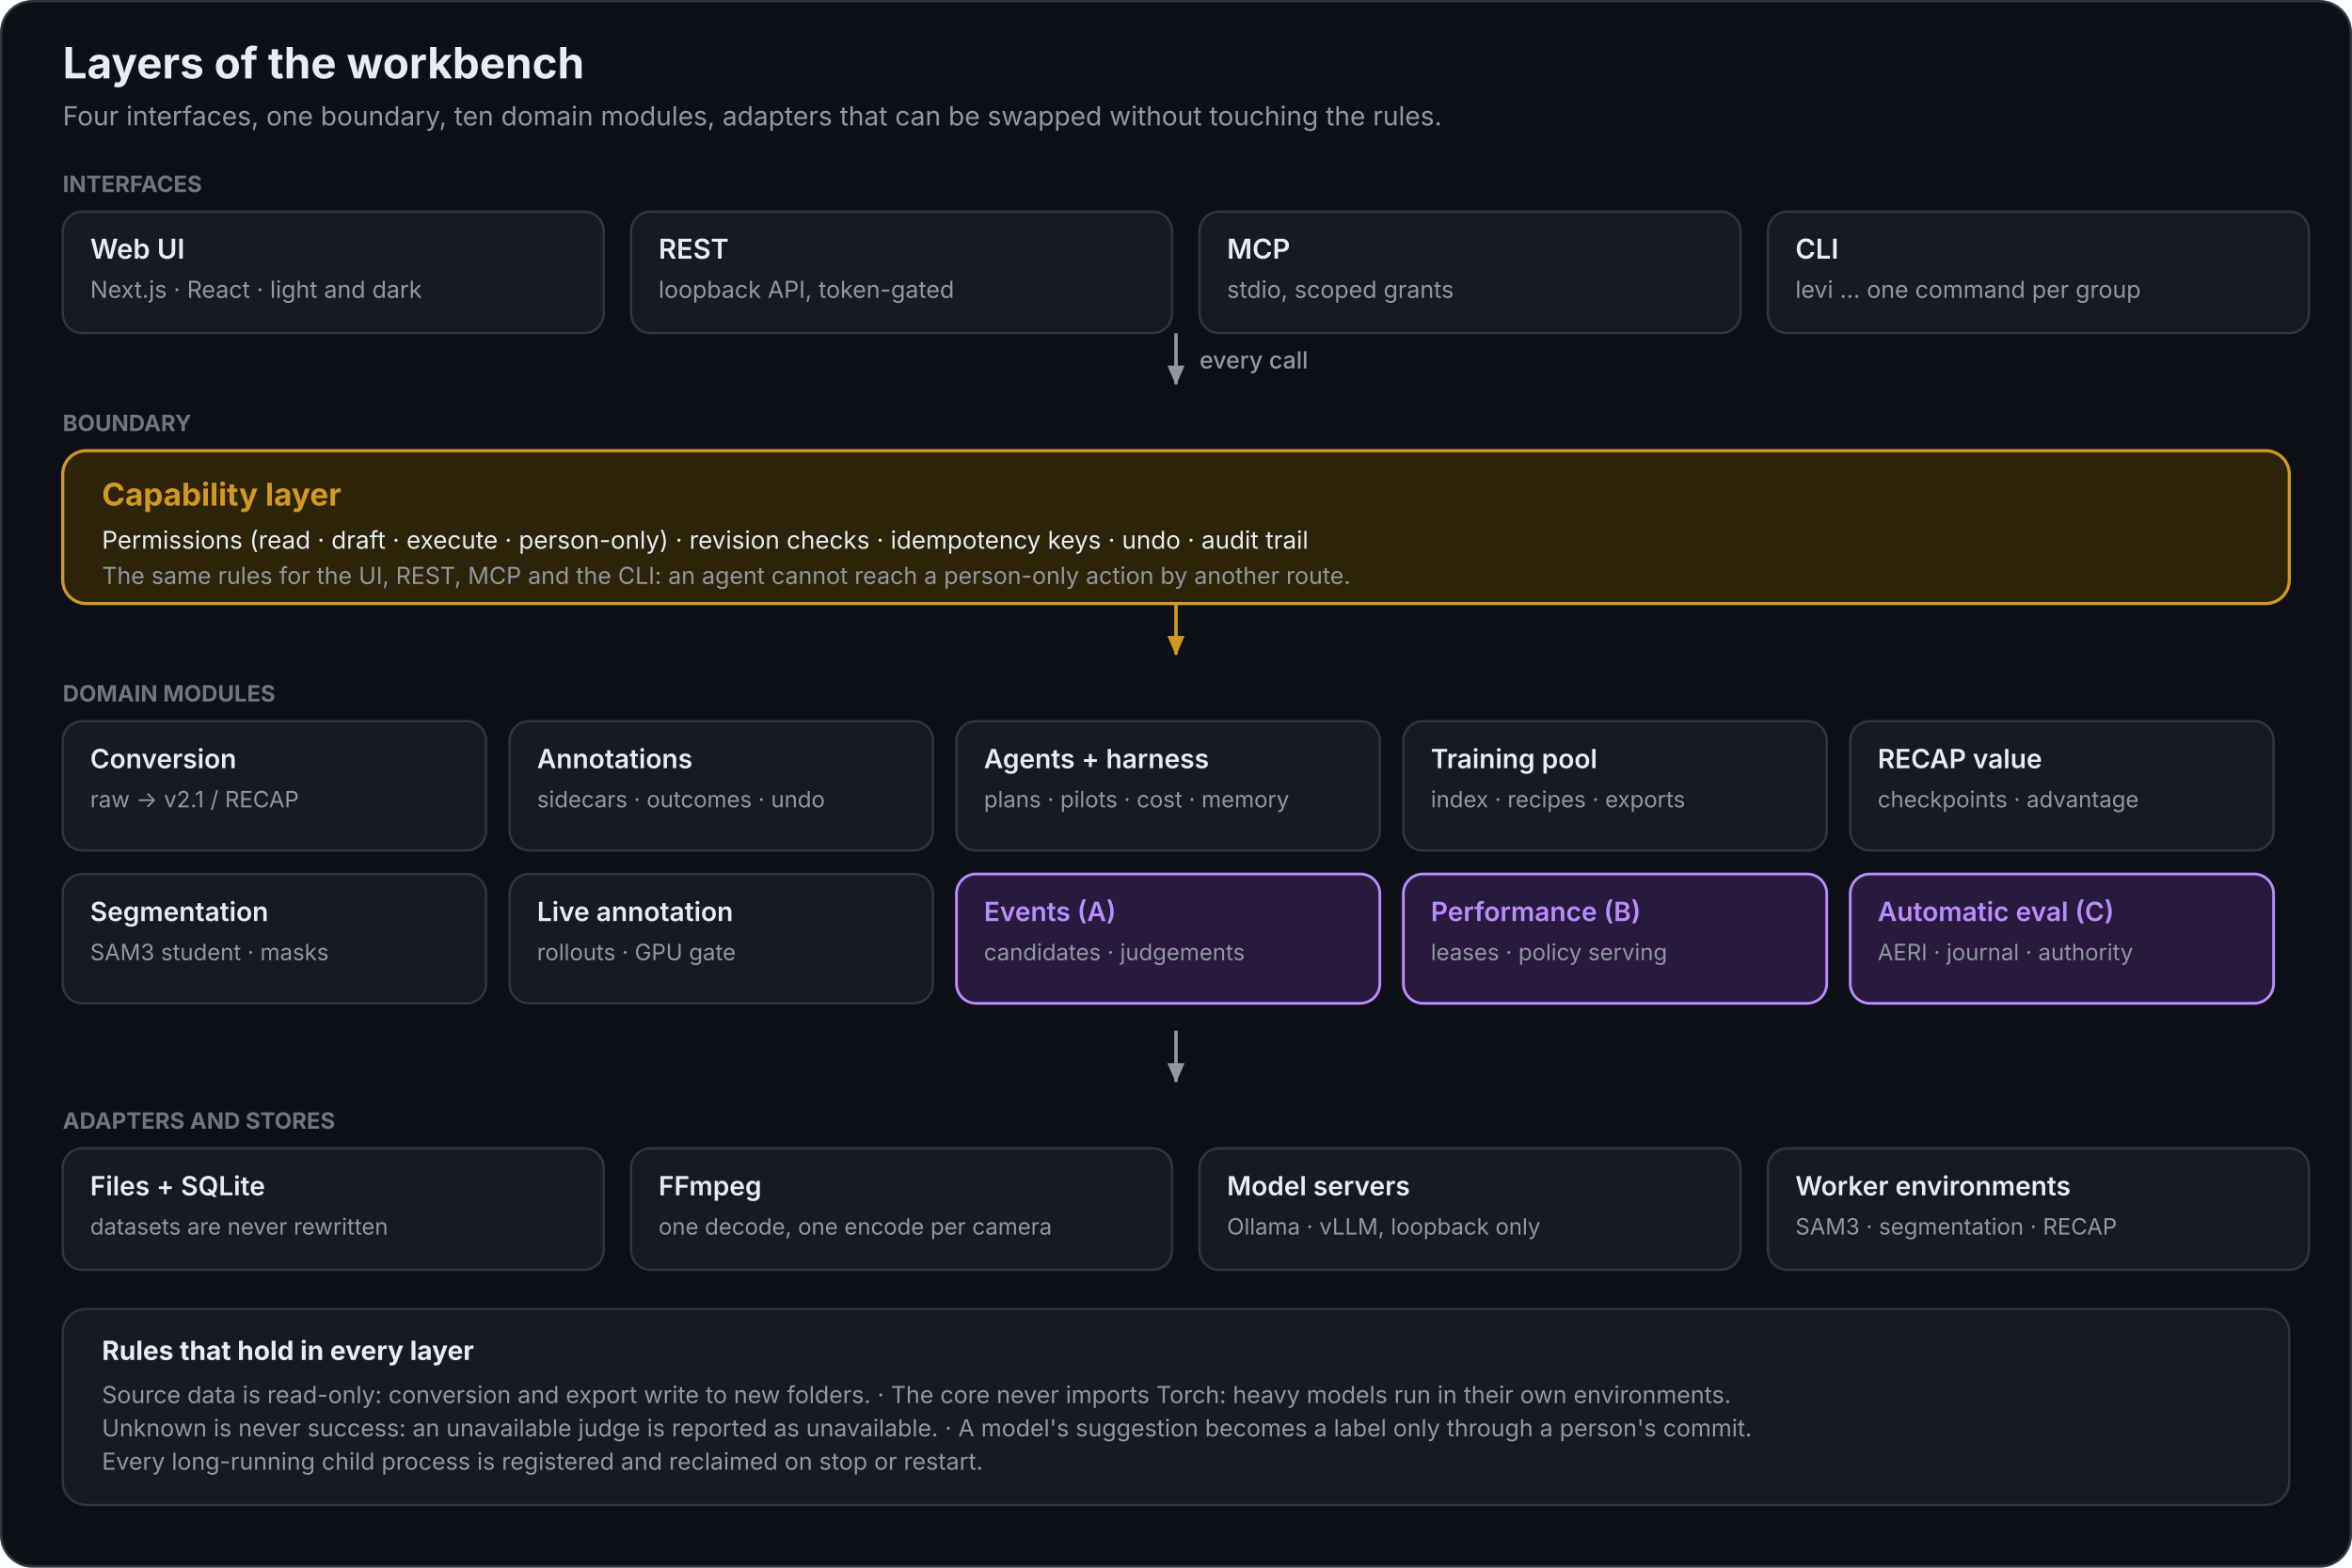
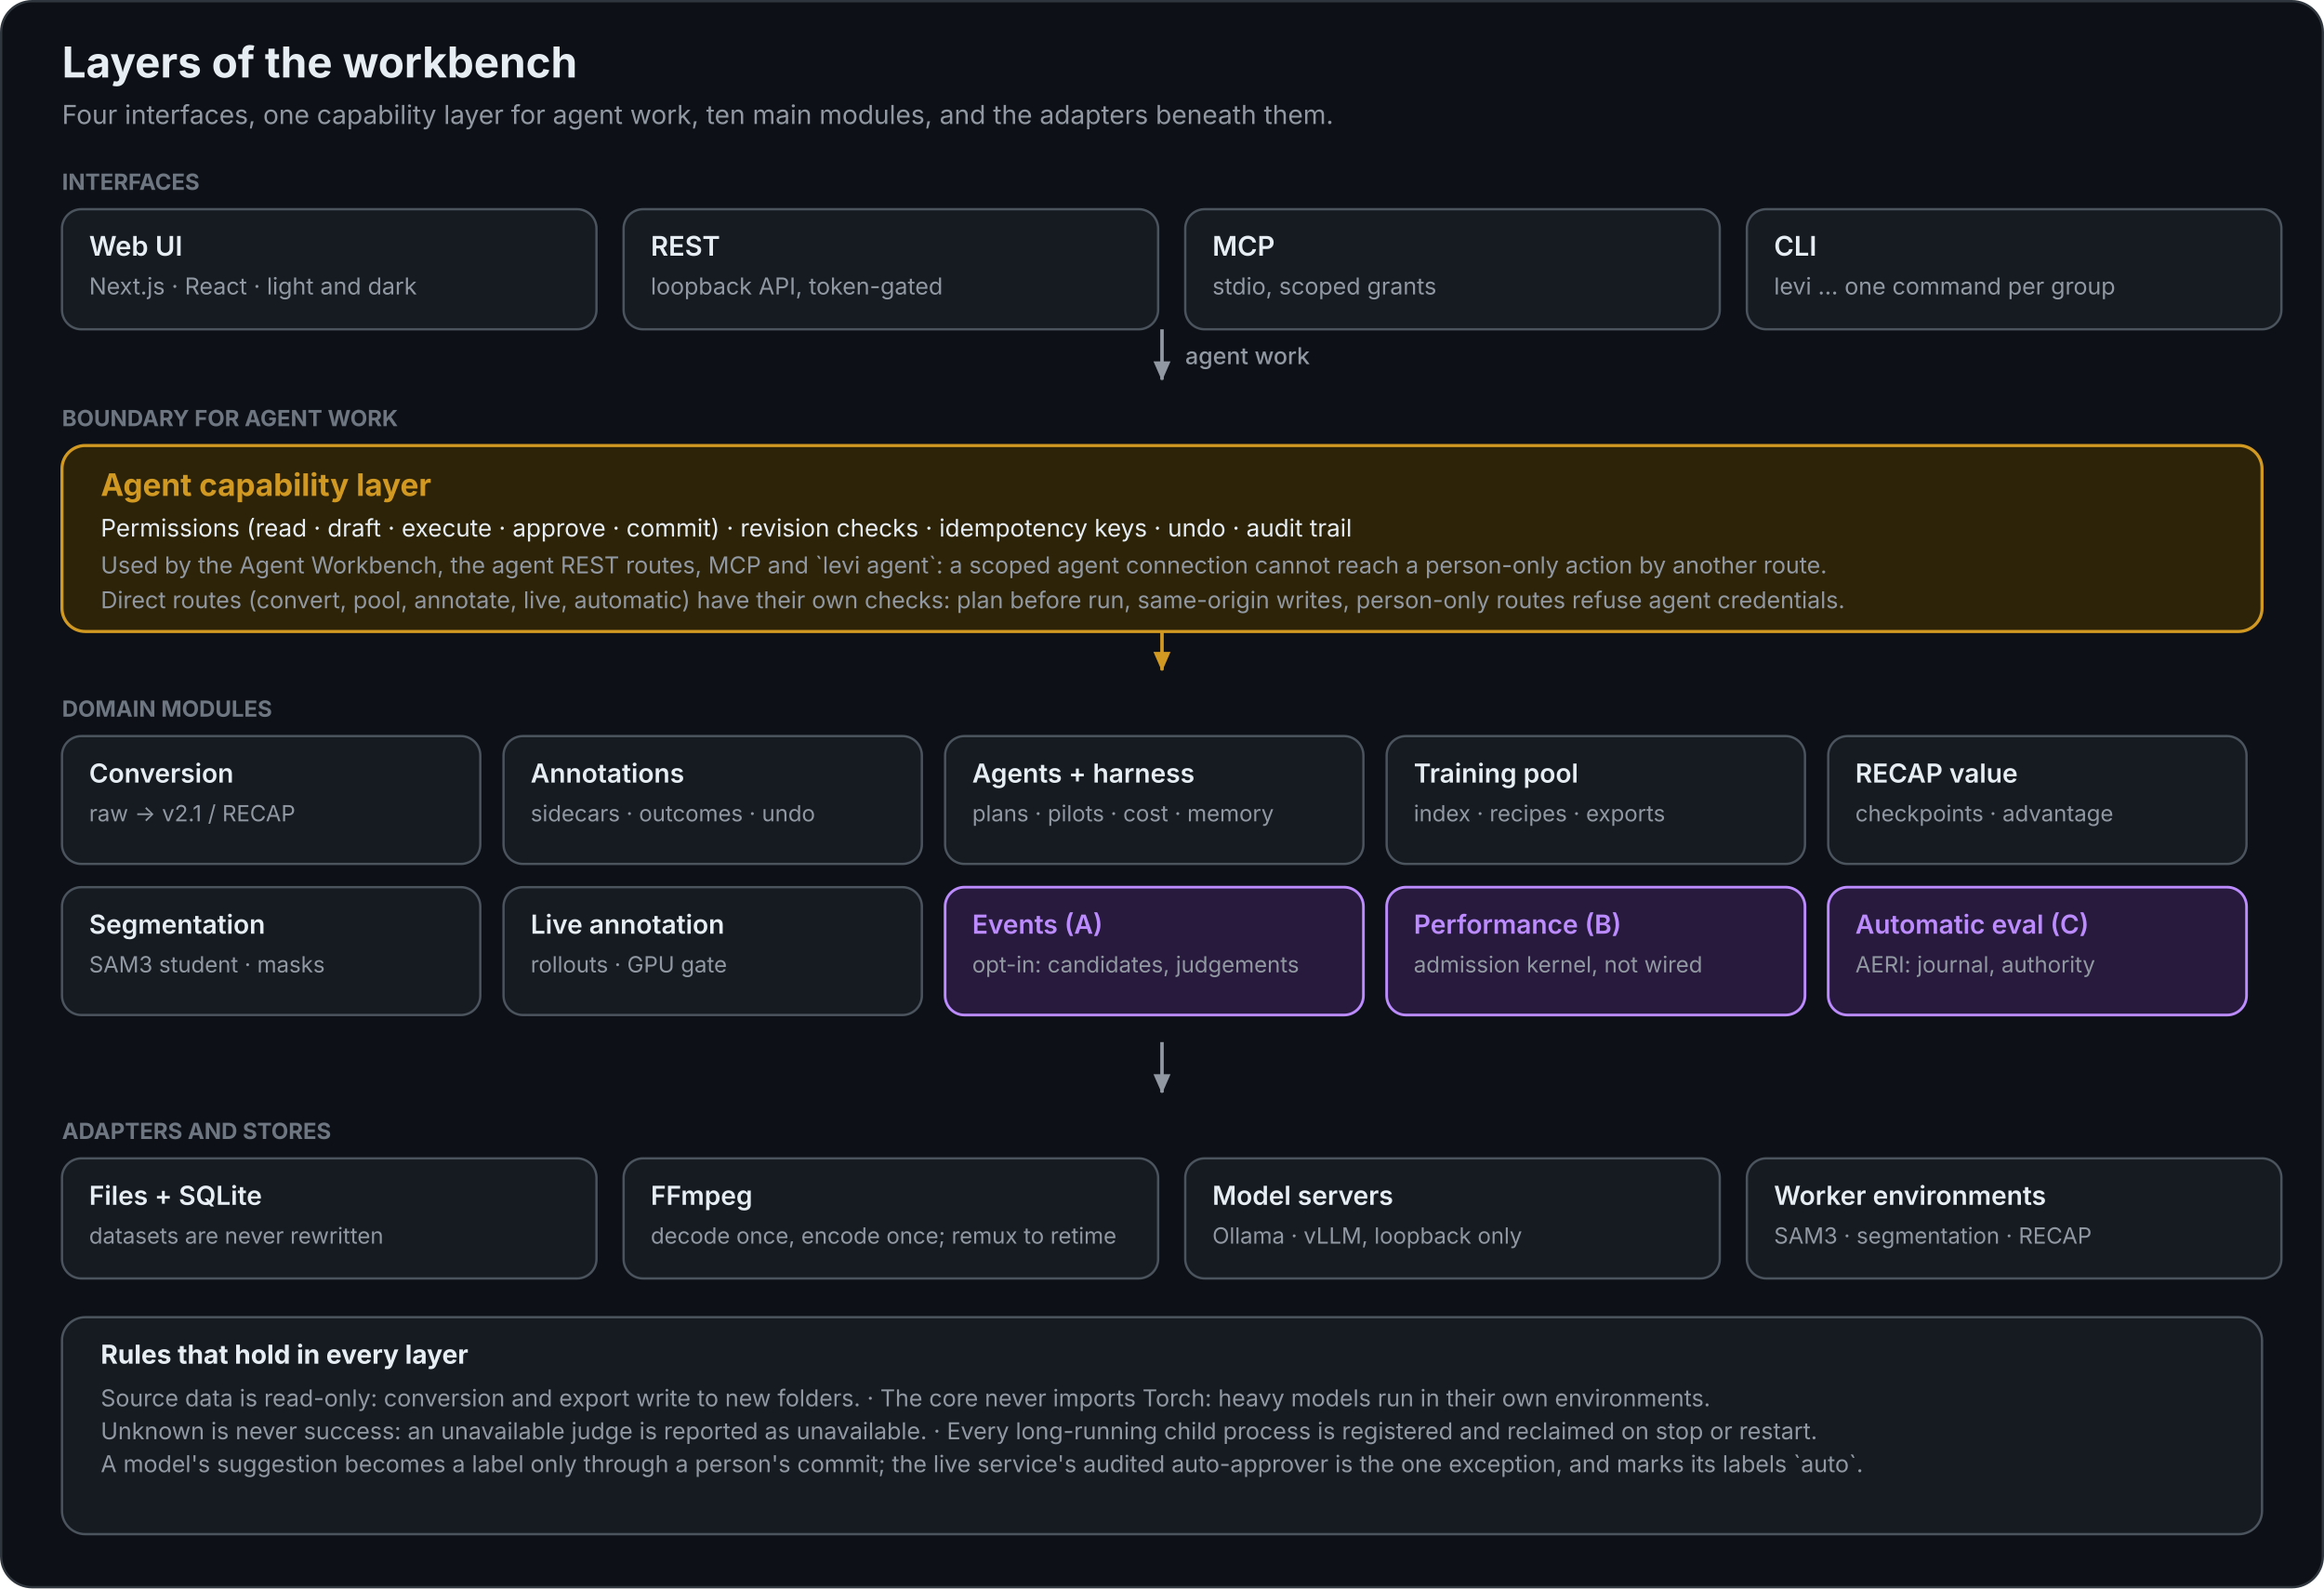
- <svg xmlns="http://www.w3.org/2000/svg" viewBox="0 0 1200 800" width="1200" height="800" role="img" aria-labelledby="t d">
+ <svg xmlns="http://www.w3.org/2000/svg" viewBox="0 0 1200 820" width="1200" height="820" role="img" aria-labelledby="t d">
  <defs>
    <marker id="a_gate" viewBox="0 0 10 10" refX="8.5" refY="5" markerWidth="7" markerHeight="7" orient="auto">
      <path d="M1 1.5 L9 5 L1 8.5 Z" fill="#d29922" />
    </marker>
    <marker id="a_soft" viewBox="0 0 10 10" refX="8.5" refY="5" markerWidth="7" markerHeight="7" orient="auto">
      <path d="M1 1.5 L9 5 L1 8.5 Z" fill="#9198a1" />
    </marker>
  </defs>
-   <rect x="0.6" y="0.6" width="1198.8" height="798.8" rx="16" fill="#0d1117" stroke="#30363d" stroke-width="1.2" />
+   <rect x="0.6" y="0.6" width="1198.8" height="818.8" rx="16" fill="#0d1117" stroke="#30363d" stroke-width="1.2" />
  <text x="32" y="40" font-family="Inter, -apple-system, 'Segoe UI', Roboto, 'Noto Sans', Helvetica, Arial, sans-serif" font-size="22" font-weight="700" text-anchor="start" fill="#e6edf3">Layers of the workbench</text>
-   <text x="32" y="64" font-family="Inter, -apple-system, 'Segoe UI', Roboto, 'Noto Sans', Helvetica, Arial, sans-serif" font-size="13.5" font-weight="400" text-anchor="start" fill="#9198a1">Four interfaces, one boundary, ten domain modules, adapters that can be swapped without touching the rules.</text>
+   <text x="32" y="64" font-family="Inter, -apple-system, 'Segoe UI', Roboto, 'Noto Sans', Helvetica, Arial, sans-serif" font-size="13.5" font-weight="400" text-anchor="start" fill="#9198a1">Four interfaces, one capability layer for agent work, ten main modules, and the adapters beneath them.</text>
  <text x="32" y="98" font-family="Inter, -apple-system, 'Segoe UI', Roboto, 'Noto Sans', Helvetica, Arial, sans-serif" font-size="11.5" font-weight="700" text-anchor="start" fill="#6e7681">INTERFACES</text>
-   <rect x="32" y="108" width="276" height="62" rx="10" fill="#161b22" stroke="#30363d" stroke-width="1.2" />
+   <rect x="32" y="108" width="276" height="62" rx="10" fill="#161b22" stroke="#4b535d" stroke-width="1.2" />
  <text x="46" y="132" font-family="Inter, -apple-system, 'Segoe UI', Roboto, 'Noto Sans', Helvetica, Arial, sans-serif" font-size="14" font-weight="600" text-anchor="start" fill="#e6edf3">Web UI</text>
  <text x="46" y="152" font-family="Inter, -apple-system, 'Segoe UI', Roboto, 'Noto Sans', Helvetica, Arial, sans-serif" font-size="12" font-weight="400" text-anchor="start" fill="#9198a1">Next.js · React · light and dark</text>
-   <rect x="322" y="108" width="276" height="62" rx="10" fill="#161b22" stroke="#30363d" stroke-width="1.2" />
+   <rect x="322" y="108" width="276" height="62" rx="10" fill="#161b22" stroke="#4b535d" stroke-width="1.2" />
  <text x="336" y="132" font-family="Inter, -apple-system, 'Segoe UI', Roboto, 'Noto Sans', Helvetica, Arial, sans-serif" font-size="14" font-weight="600" text-anchor="start" fill="#e6edf3">REST</text>
  <text x="336" y="152" font-family="Inter, -apple-system, 'Segoe UI', Roboto, 'Noto Sans', Helvetica, Arial, sans-serif" font-size="12" font-weight="400" text-anchor="start" fill="#9198a1">loopback API, token-gated</text>
-   <rect x="612" y="108" width="276" height="62" rx="10" fill="#161b22" stroke="#30363d" stroke-width="1.2" />
+   <rect x="612" y="108" width="276" height="62" rx="10" fill="#161b22" stroke="#4b535d" stroke-width="1.2" />
  <text x="626" y="132" font-family="Inter, -apple-system, 'Segoe UI', Roboto, 'Noto Sans', Helvetica, Arial, sans-serif" font-size="14" font-weight="600" text-anchor="start" fill="#e6edf3">MCP</text>
  <text x="626" y="152" font-family="Inter, -apple-system, 'Segoe UI', Roboto, 'Noto Sans', Helvetica, Arial, sans-serif" font-size="12" font-weight="400" text-anchor="start" fill="#9198a1">stdio, scoped grants</text>
-   <rect x="902" y="108" width="276" height="62" rx="10" fill="#161b22" stroke="#30363d" stroke-width="1.2" />
+   <rect x="902" y="108" width="276" height="62" rx="10" fill="#161b22" stroke="#4b535d" stroke-width="1.2" />
  <text x="916" y="132" font-family="Inter, -apple-system, 'Segoe UI', Roboto, 'Noto Sans', Helvetica, Arial, sans-serif" font-size="14" font-weight="600" text-anchor="start" fill="#e6edf3">CLI</text>
  <text x="916" y="152" font-family="Inter, -apple-system, 'Segoe UI', Roboto, 'Noto Sans', Helvetica, Arial, sans-serif" font-size="12" font-weight="400" text-anchor="start" fill="#9198a1">levi …  one command per group</text>
  <path d="M600 170 L600 196" fill="none" stroke="#9198a1" stroke-width="1.8" stroke-linejoin="round" marker-end="url(#a_soft)" />
-   <text x="612" y="188" font-family="Inter, -apple-system, 'Segoe UI', Roboto, 'Noto Sans', Helvetica, Arial, sans-serif" font-size="12" font-weight="500" text-anchor="start" fill="#9198a1">every call</text>
-   <text x="32" y="220" font-family="Inter, -apple-system, 'Segoe UI', Roboto, 'Noto Sans', Helvetica, Arial, sans-serif" font-size="11.5" font-weight="700" text-anchor="start" fill="#6e7681">BOUNDARY</text>
-   <rect x="32" y="230" width="1136" height="78" rx="12" fill="#2d2308" stroke="#d29922" stroke-width="1.6" />
-   <text x="52" y="258" font-family="Inter, -apple-system, 'Segoe UI', Roboto, 'Noto Sans', Helvetica, Arial, sans-serif" font-size="16" font-weight="700" text-anchor="start" fill="#d29922">Capability layer</text>
-   <text x="52" y="280" font-family="Inter, -apple-system, 'Segoe UI', Roboto, 'Noto Sans', Helvetica, Arial, sans-serif" font-size="12.5" font-weight="400" text-anchor="start" fill="#e6edf3">Permissions (read · draft · execute · person-only) · revision checks · idempotency keys · undo · audit trail</text>
-   <text x="52" y="298" font-family="Inter, -apple-system, 'Segoe UI', Roboto, 'Noto Sans', Helvetica, Arial, sans-serif" font-size="12" font-weight="400" text-anchor="start" fill="#9198a1">The same rules for the UI, REST, MCP and the CLI: an agent cannot reach a person-only action by another route.</text>
-   <path d="M600 308 L600 334" fill="none" stroke="#d29922" stroke-width="1.8" stroke-linejoin="round" marker-end="url(#a_gate)" />
-   <text x="32" y="358" font-family="Inter, -apple-system, 'Segoe UI', Roboto, 'Noto Sans', Helvetica, Arial, sans-serif" font-size="11.5" font-weight="700" text-anchor="start" fill="#6e7681">DOMAIN MODULES</text>
-   <rect x="32" y="368" width="216" height="66" rx="10" fill="#161b22" stroke="#30363d" stroke-width="1.2" />
-   <text x="46" y="392" font-family="Inter, -apple-system, 'Segoe UI', Roboto, 'Noto Sans', Helvetica, Arial, sans-serif" font-size="13.5" font-weight="600" text-anchor="start" fill="#e6edf3">Conversion</text>
-   <text x="46" y="412" font-family="Inter, -apple-system, 'Segoe UI', Roboto, 'Noto Sans', Helvetica, Arial, sans-serif" font-size="11.5" font-weight="400" text-anchor="start" fill="#9198a1">raw → v2.1 / RECAP</text>
-   <rect x="260" y="368" width="216" height="66" rx="10" fill="#161b22" stroke="#30363d" stroke-width="1.2" />
-   <text x="274" y="392" font-family="Inter, -apple-system, 'Segoe UI', Roboto, 'Noto Sans', Helvetica, Arial, sans-serif" font-size="13.5" font-weight="600" text-anchor="start" fill="#e6edf3">Annotations</text>
-   <text x="274" y="412" font-family="Inter, -apple-system, 'Segoe UI', Roboto, 'Noto Sans', Helvetica, Arial, sans-serif" font-size="11.5" font-weight="400" text-anchor="start" fill="#9198a1">sidecars · outcomes · undo</text>
-   <rect x="488" y="368" width="216" height="66" rx="10" fill="#161b22" stroke="#30363d" stroke-width="1.2" />
-   <text x="502" y="392" font-family="Inter, -apple-system, 'Segoe UI', Roboto, 'Noto Sans', Helvetica, Arial, sans-serif" font-size="13.5" font-weight="600" text-anchor="start" fill="#e6edf3">Agents + harness</text>
-   <text x="502" y="412" font-family="Inter, -apple-system, 'Segoe UI', Roboto, 'Noto Sans', Helvetica, Arial, sans-serif" font-size="11.5" font-weight="400" text-anchor="start" fill="#9198a1">plans · pilots · cost · memory</text>
-   <rect x="716" y="368" width="216" height="66" rx="10" fill="#161b22" stroke="#30363d" stroke-width="1.2" />
-   <text x="730" y="392" font-family="Inter, -apple-system, 'Segoe UI', Roboto, 'Noto Sans', Helvetica, Arial, sans-serif" font-size="13.5" font-weight="600" text-anchor="start" fill="#e6edf3">Training pool</text>
-   <text x="730" y="412" font-family="Inter, -apple-system, 'Segoe UI', Roboto, 'Noto Sans', Helvetica, Arial, sans-serif" font-size="11.5" font-weight="400" text-anchor="start" fill="#9198a1">index · recipes · exports</text>
-   <rect x="944" y="368" width="216" height="66" rx="10" fill="#161b22" stroke="#30363d" stroke-width="1.2" />
-   <text x="958" y="392" font-family="Inter, -apple-system, 'Segoe UI', Roboto, 'Noto Sans', Helvetica, Arial, sans-serif" font-size="13.5" font-weight="600" text-anchor="start" fill="#e6edf3">RECAP value</text>
-   <text x="958" y="412" font-family="Inter, -apple-system, 'Segoe UI', Roboto, 'Noto Sans', Helvetica, Arial, sans-serif" font-size="11.5" font-weight="400" text-anchor="start" fill="#9198a1">checkpoints · advantage</text>
-   <rect x="32" y="446" width="216" height="66" rx="10" fill="#161b22" stroke="#30363d" stroke-width="1.2" />
-   <text x="46" y="470" font-family="Inter, -apple-system, 'Segoe UI', Roboto, 'Noto Sans', Helvetica, Arial, sans-serif" font-size="13.5" font-weight="600" text-anchor="start" fill="#e6edf3">Segmentation</text>
-   <text x="46" y="490" font-family="Inter, -apple-system, 'Segoe UI', Roboto, 'Noto Sans', Helvetica, Arial, sans-serif" font-size="11.5" font-weight="400" text-anchor="start" fill="#9198a1">SAM3 student · masks</text>
-   <rect x="260" y="446" width="216" height="66" rx="10" fill="#161b22" stroke="#30363d" stroke-width="1.2" />
-   <text x="274" y="470" font-family="Inter, -apple-system, 'Segoe UI', Roboto, 'Noto Sans', Helvetica, Arial, sans-serif" font-size="13.5" font-weight="600" text-anchor="start" fill="#e6edf3">Live annotation</text>
-   <text x="274" y="490" font-family="Inter, -apple-system, 'Segoe UI', Roboto, 'Noto Sans', Helvetica, Arial, sans-serif" font-size="11.5" font-weight="400" text-anchor="start" fill="#9198a1">rollouts · GPU gate</text>
-   <rect x="488" y="446" width="216" height="66" rx="10" fill="#271a3d" stroke="#bc8cff" stroke-width="1.4" />
-   <text x="502" y="470" font-family="Inter, -apple-system, 'Segoe UI', Roboto, 'Noto Sans', Helvetica, Arial, sans-serif" font-size="13.5" font-weight="600" text-anchor="start" fill="#bc8cff">Events (A)</text>
-   <text x="502" y="490" font-family="Inter, -apple-system, 'Segoe UI', Roboto, 'Noto Sans', Helvetica, Arial, sans-serif" font-size="11.5" font-weight="400" text-anchor="start" fill="#9198a1">candidates · judgements</text>
-   <rect x="716" y="446" width="216" height="66" rx="10" fill="#271a3d" stroke="#bc8cff" stroke-width="1.4" />
-   <text x="730" y="470" font-family="Inter, -apple-system, 'Segoe UI', Roboto, 'Noto Sans', Helvetica, Arial, sans-serif" font-size="13.5" font-weight="600" text-anchor="start" fill="#bc8cff">Performance (B)</text>
-   <text x="730" y="490" font-family="Inter, -apple-system, 'Segoe UI', Roboto, 'Noto Sans', Helvetica, Arial, sans-serif" font-size="11.5" font-weight="400" text-anchor="start" fill="#9198a1">leases · policy serving</text>
-   <rect x="944" y="446" width="216" height="66" rx="10" fill="#271a3d" stroke="#bc8cff" stroke-width="1.4" />
-   <text x="958" y="470" font-family="Inter, -apple-system, 'Segoe UI', Roboto, 'Noto Sans', Helvetica, Arial, sans-serif" font-size="13.5" font-weight="600" text-anchor="start" fill="#bc8cff">Automatic eval (C)</text>
-   <text x="958" y="490" font-family="Inter, -apple-system, 'Segoe UI', Roboto, 'Noto Sans', Helvetica, Arial, sans-serif" font-size="11.5" font-weight="400" text-anchor="start" fill="#9198a1">AERI · journal · authority</text>
-   <path d="M600 526 L600 552" fill="none" stroke="#9198a1" stroke-width="1.8" stroke-linejoin="round" marker-end="url(#a_soft)" />
-   <text x="32" y="576" font-family="Inter, -apple-system, 'Segoe UI', Roboto, 'Noto Sans', Helvetica, Arial, sans-serif" font-size="11.5" font-weight="700" text-anchor="start" fill="#6e7681">ADAPTERS AND STORES</text>
-   <rect x="32" y="586" width="276" height="62" rx="10" fill="#161b22" stroke="#30363d" stroke-width="1.2" />
-   <text x="46" y="610" font-family="Inter, -apple-system, 'Segoe UI', Roboto, 'Noto Sans', Helvetica, Arial, sans-serif" font-size="13.5" font-weight="600" text-anchor="start" fill="#e6edf3">Files + SQLite</text>
-   <text x="46" y="630" font-family="Inter, -apple-system, 'Segoe UI', Roboto, 'Noto Sans', Helvetica, Arial, sans-serif" font-size="11.5" font-weight="400" text-anchor="start" fill="#9198a1">datasets are never rewritten</text>
-   <rect x="322" y="586" width="276" height="62" rx="10" fill="#161b22" stroke="#30363d" stroke-width="1.2" />
-   <text x="336" y="610" font-family="Inter, -apple-system, 'Segoe UI', Roboto, 'Noto Sans', Helvetica, Arial, sans-serif" font-size="13.5" font-weight="600" text-anchor="start" fill="#e6edf3">FFmpeg</text>
-   <text x="336" y="630" font-family="Inter, -apple-system, 'Segoe UI', Roboto, 'Noto Sans', Helvetica, Arial, sans-serif" font-size="11.5" font-weight="400" text-anchor="start" fill="#9198a1">one decode, one encode per camera</text>
-   <rect x="612" y="586" width="276" height="62" rx="10" fill="#161b22" stroke="#30363d" stroke-width="1.2" />
-   <text x="626" y="610" font-family="Inter, -apple-system, 'Segoe UI', Roboto, 'Noto Sans', Helvetica, Arial, sans-serif" font-size="13.5" font-weight="600" text-anchor="start" fill="#e6edf3">Model servers</text>
-   <text x="626" y="630" font-family="Inter, -apple-system, 'Segoe UI', Roboto, 'Noto Sans', Helvetica, Arial, sans-serif" font-size="11.5" font-weight="400" text-anchor="start" fill="#9198a1">Ollama · vLLM, loopback only</text>
-   <rect x="902" y="586" width="276" height="62" rx="10" fill="#161b22" stroke="#30363d" stroke-width="1.2" />
-   <text x="916" y="610" font-family="Inter, -apple-system, 'Segoe UI', Roboto, 'Noto Sans', Helvetica, Arial, sans-serif" font-size="13.5" font-weight="600" text-anchor="start" fill="#e6edf3">Worker environments</text>
-   <text x="916" y="630" font-family="Inter, -apple-system, 'Segoe UI', Roboto, 'Noto Sans', Helvetica, Arial, sans-serif" font-size="11.5" font-weight="400" text-anchor="start" fill="#9198a1">SAM3 · segmentation · RECAP</text>
-   <rect x="32" y="668" width="1136" height="100" rx="12" fill="#161b22" stroke="#30363d" stroke-width="1.2" />
-   <text x="52" y="694" font-family="Inter, -apple-system, 'Segoe UI', Roboto, 'Noto Sans', Helvetica, Arial, sans-serif" font-size="13.5" font-weight="700" text-anchor="start" fill="#e6edf3">Rules that hold in every layer</text>
-   <text x="52" y="716" font-family="Inter, -apple-system, 'Segoe UI', Roboto, 'Noto Sans', Helvetica, Arial, sans-serif" font-size="12" font-weight="400" text-anchor="start" fill="#9198a1">Source data is read-only: conversion and export write to new folders.   ·   The core never imports Torch: heavy models run in their own environments.</text>
-   <text x="52" y="733" font-family="Inter, -apple-system, 'Segoe UI', Roboto, 'Noto Sans', Helvetica, Arial, sans-serif" font-size="12" font-weight="400" text-anchor="start" fill="#9198a1">Unknown is never success: an unavailable judge is reported as unavailable.   ·   A model's suggestion becomes a label only through a person's commit.</text>
-   <text x="52" y="750" font-family="Inter, -apple-system, 'Segoe UI', Roboto, 'Noto Sans', Helvetica, Arial, sans-serif" font-size="12" font-weight="400" text-anchor="start" fill="#9198a1">Every long-running child process is registered and reclaimed on stop or restart.</text>
+   <text x="612" y="188" font-family="Inter, -apple-system, 'Segoe UI', Roboto, 'Noto Sans', Helvetica, Arial, sans-serif" font-size="12" font-weight="500" text-anchor="start" fill="#9198a1">agent work</text>
+   <text x="32" y="220" font-family="Inter, -apple-system, 'Segoe UI', Roboto, 'Noto Sans', Helvetica, Arial, sans-serif" font-size="11.5" font-weight="700" text-anchor="start" fill="#6e7681">BOUNDARY FOR AGENT WORK</text>
+   <rect x="32" y="230" width="1136" height="96" rx="12" fill="#2d2308" stroke="#d29922" stroke-width="1.6" />
+   <text x="52" y="256" font-family="Inter, -apple-system, 'Segoe UI', Roboto, 'Noto Sans', Helvetica, Arial, sans-serif" font-size="16" font-weight="700" text-anchor="start" fill="#d29922">Agent capability layer</text>
+   <text x="52" y="277" font-family="Inter, -apple-system, 'Segoe UI', Roboto, 'Noto Sans', Helvetica, Arial, sans-serif" font-size="12.5" font-weight="400" text-anchor="start" fill="#e6edf3">Permissions (read · draft · execute · approve · commit) · revision checks · idempotency keys · undo · audit trail</text>
+   <text x="52" y="296" font-family="Inter, -apple-system, 'Segoe UI', Roboto, 'Noto Sans', Helvetica, Arial, sans-serif" font-size="12" font-weight="400" text-anchor="start" fill="#9198a1">Used by the Agent Workbench, the agent REST routes, MCP and `levi agent`: a scoped agent connection cannot reach a person-only action by another route.</text>
+   <text x="52" y="314" font-family="Inter, -apple-system, 'Segoe UI', Roboto, 'Noto Sans', Helvetica, Arial, sans-serif" font-size="12" font-weight="400" text-anchor="start" fill="#9198a1">Direct routes (convert, pool, annotate, live, automatic) have their own checks: plan before run, same-origin writes, person-only routes refuse agent credentials.</text>
+   <path d="M600 326 L600 346" fill="none" stroke="#d29922" stroke-width="1.8" stroke-linejoin="round" marker-end="url(#a_gate)" />
+   <text x="32" y="370" font-family="Inter, -apple-system, 'Segoe UI', Roboto, 'Noto Sans', Helvetica, Arial, sans-serif" font-size="11.5" font-weight="700" text-anchor="start" fill="#6e7681">DOMAIN MODULES</text>
+   <rect x="32" y="380" width="216" height="66" rx="10" fill="#161b22" stroke="#4b535d" stroke-width="1.2" />
+   <text x="46" y="404" font-family="Inter, -apple-system, 'Segoe UI', Roboto, 'Noto Sans', Helvetica, Arial, sans-serif" font-size="13.5" font-weight="600" text-anchor="start" fill="#e6edf3">Conversion</text>
+   <text x="46" y="424" font-family="Inter, -apple-system, 'Segoe UI', Roboto, 'Noto Sans', Helvetica, Arial, sans-serif" font-size="11.5" font-weight="400" text-anchor="start" fill="#9198a1">raw → v2.1 / RECAP</text>
+   <rect x="260" y="380" width="216" height="66" rx="10" fill="#161b22" stroke="#4b535d" stroke-width="1.2" />
+   <text x="274" y="404" font-family="Inter, -apple-system, 'Segoe UI', Roboto, 'Noto Sans', Helvetica, Arial, sans-serif" font-size="13.5" font-weight="600" text-anchor="start" fill="#e6edf3">Annotations</text>
+   <text x="274" y="424" font-family="Inter, -apple-system, 'Segoe UI', Roboto, 'Noto Sans', Helvetica, Arial, sans-serif" font-size="11.5" font-weight="400" text-anchor="start" fill="#9198a1">sidecars · outcomes · undo</text>
+   <rect x="488" y="380" width="216" height="66" rx="10" fill="#161b22" stroke="#4b535d" stroke-width="1.2" />
+   <text x="502" y="404" font-family="Inter, -apple-system, 'Segoe UI', Roboto, 'Noto Sans', Helvetica, Arial, sans-serif" font-size="13.5" font-weight="600" text-anchor="start" fill="#e6edf3">Agents + harness</text>
+   <text x="502" y="424" font-family="Inter, -apple-system, 'Segoe UI', Roboto, 'Noto Sans', Helvetica, Arial, sans-serif" font-size="11.5" font-weight="400" text-anchor="start" fill="#9198a1">plans · pilots · cost · memory</text>
+   <rect x="716" y="380" width="216" height="66" rx="10" fill="#161b22" stroke="#4b535d" stroke-width="1.2" />
+   <text x="730" y="404" font-family="Inter, -apple-system, 'Segoe UI', Roboto, 'Noto Sans', Helvetica, Arial, sans-serif" font-size="13.5" font-weight="600" text-anchor="start" fill="#e6edf3">Training pool</text>
+   <text x="730" y="424" font-family="Inter, -apple-system, 'Segoe UI', Roboto, 'Noto Sans', Helvetica, Arial, sans-serif" font-size="11.5" font-weight="400" text-anchor="start" fill="#9198a1">index · recipes · exports</text>
+   <rect x="944" y="380" width="216" height="66" rx="10" fill="#161b22" stroke="#4b535d" stroke-width="1.2" />
+   <text x="958" y="404" font-family="Inter, -apple-system, 'Segoe UI', Roboto, 'Noto Sans', Helvetica, Arial, sans-serif" font-size="13.5" font-weight="600" text-anchor="start" fill="#e6edf3">RECAP value</text>
+   <text x="958" y="424" font-family="Inter, -apple-system, 'Segoe UI', Roboto, 'Noto Sans', Helvetica, Arial, sans-serif" font-size="11.5" font-weight="400" text-anchor="start" fill="#9198a1">checkpoints · advantage</text>
+   <rect x="32" y="458" width="216" height="66" rx="10" fill="#161b22" stroke="#4b535d" stroke-width="1.2" />
+   <text x="46" y="482" font-family="Inter, -apple-system, 'Segoe UI', Roboto, 'Noto Sans', Helvetica, Arial, sans-serif" font-size="13.5" font-weight="600" text-anchor="start" fill="#e6edf3">Segmentation</text>
+   <text x="46" y="502" font-family="Inter, -apple-system, 'Segoe UI', Roboto, 'Noto Sans', Helvetica, Arial, sans-serif" font-size="11.5" font-weight="400" text-anchor="start" fill="#9198a1">SAM3 student · masks</text>
+   <rect x="260" y="458" width="216" height="66" rx="10" fill="#161b22" stroke="#4b535d" stroke-width="1.2" />
+   <text x="274" y="482" font-family="Inter, -apple-system, 'Segoe UI', Roboto, 'Noto Sans', Helvetica, Arial, sans-serif" font-size="13.5" font-weight="600" text-anchor="start" fill="#e6edf3">Live annotation</text>
+   <text x="274" y="502" font-family="Inter, -apple-system, 'Segoe UI', Roboto, 'Noto Sans', Helvetica, Arial, sans-serif" font-size="11.5" font-weight="400" text-anchor="start" fill="#9198a1">rollouts · GPU gate</text>
+   <rect x="488" y="458" width="216" height="66" rx="10" fill="#271a3d" stroke="#bc8cff" stroke-width="1.4" />
+   <text x="502" y="482" font-family="Inter, -apple-system, 'Segoe UI', Roboto, 'Noto Sans', Helvetica, Arial, sans-serif" font-size="13.5" font-weight="600" text-anchor="start" fill="#bc8cff">Events (A)</text>
+   <text x="502" y="502" font-family="Inter, -apple-system, 'Segoe UI', Roboto, 'Noto Sans', Helvetica, Arial, sans-serif" font-size="11.5" font-weight="400" text-anchor="start" fill="#9198a1">opt-in: candidates, judgements</text>
+   <rect x="716" y="458" width="216" height="66" rx="10" fill="#271a3d" stroke="#bc8cff" stroke-width="1.4" />
+   <text x="730" y="482" font-family="Inter, -apple-system, 'Segoe UI', Roboto, 'Noto Sans', Helvetica, Arial, sans-serif" font-size="13.5" font-weight="600" text-anchor="start" fill="#bc8cff">Performance (B)</text>
+   <text x="730" y="502" font-family="Inter, -apple-system, 'Segoe UI', Roboto, 'Noto Sans', Helvetica, Arial, sans-serif" font-size="11.5" font-weight="400" text-anchor="start" fill="#9198a1">admission kernel, not wired</text>
+   <rect x="944" y="458" width="216" height="66" rx="10" fill="#271a3d" stroke="#bc8cff" stroke-width="1.4" />
+   <text x="958" y="482" font-family="Inter, -apple-system, 'Segoe UI', Roboto, 'Noto Sans', Helvetica, Arial, sans-serif" font-size="13.5" font-weight="600" text-anchor="start" fill="#bc8cff">Automatic eval (C)</text>
+   <text x="958" y="502" font-family="Inter, -apple-system, 'Segoe UI', Roboto, 'Noto Sans', Helvetica, Arial, sans-serif" font-size="11.5" font-weight="400" text-anchor="start" fill="#9198a1">AERI: journal, authority</text>
+   <path d="M600 538 L600 564" fill="none" stroke="#9198a1" stroke-width="1.8" stroke-linejoin="round" marker-end="url(#a_soft)" />
+   <text x="32" y="588" font-family="Inter, -apple-system, 'Segoe UI', Roboto, 'Noto Sans', Helvetica, Arial, sans-serif" font-size="11.5" font-weight="700" text-anchor="start" fill="#6e7681">ADAPTERS AND STORES</text>
+   <rect x="32" y="598" width="276" height="62" rx="10" fill="#161b22" stroke="#4b535d" stroke-width="1.2" />
+   <text x="46" y="622" font-family="Inter, -apple-system, 'Segoe UI', Roboto, 'Noto Sans', Helvetica, Arial, sans-serif" font-size="13.5" font-weight="600" text-anchor="start" fill="#e6edf3">Files + SQLite</text>
+   <text x="46" y="642" font-family="Inter, -apple-system, 'Segoe UI', Roboto, 'Noto Sans', Helvetica, Arial, sans-serif" font-size="11.5" font-weight="400" text-anchor="start" fill="#9198a1">datasets are never rewritten</text>
+   <rect x="322" y="598" width="276" height="62" rx="10" fill="#161b22" stroke="#4b535d" stroke-width="1.2" />
+   <text x="336" y="622" font-family="Inter, -apple-system, 'Segoe UI', Roboto, 'Noto Sans', Helvetica, Arial, sans-serif" font-size="13.5" font-weight="600" text-anchor="start" fill="#e6edf3">FFmpeg</text>
+   <text x="336" y="642" font-family="Inter, -apple-system, 'Segoe UI', Roboto, 'Noto Sans', Helvetica, Arial, sans-serif" font-size="11.5" font-weight="400" text-anchor="start" fill="#9198a1">decode once, encode once; remux to retime</text>
+   <rect x="612" y="598" width="276" height="62" rx="10" fill="#161b22" stroke="#4b535d" stroke-width="1.2" />
+   <text x="626" y="622" font-family="Inter, -apple-system, 'Segoe UI', Roboto, 'Noto Sans', Helvetica, Arial, sans-serif" font-size="13.5" font-weight="600" text-anchor="start" fill="#e6edf3">Model servers</text>
+   <text x="626" y="642" font-family="Inter, -apple-system, 'Segoe UI', Roboto, 'Noto Sans', Helvetica, Arial, sans-serif" font-size="11.5" font-weight="400" text-anchor="start" fill="#9198a1">Ollama · vLLM, loopback only</text>
+   <rect x="902" y="598" width="276" height="62" rx="10" fill="#161b22" stroke="#4b535d" stroke-width="1.2" />
+   <text x="916" y="622" font-family="Inter, -apple-system, 'Segoe UI', Roboto, 'Noto Sans', Helvetica, Arial, sans-serif" font-size="13.5" font-weight="600" text-anchor="start" fill="#e6edf3">Worker environments</text>
+   <text x="916" y="642" font-family="Inter, -apple-system, 'Segoe UI', Roboto, 'Noto Sans', Helvetica, Arial, sans-serif" font-size="11.5" font-weight="400" text-anchor="start" fill="#9198a1">SAM3 · segmentation · RECAP</text>
+   <rect x="32" y="680" width="1136" height="112" rx="12" fill="#161b22" stroke="#4b535d" stroke-width="1.2" />
+   <text x="52" y="704" font-family="Inter, -apple-system, 'Segoe UI', Roboto, 'Noto Sans', Helvetica, Arial, sans-serif" font-size="13.5" font-weight="700" text-anchor="start" fill="#e6edf3">Rules that hold in every layer</text>
+   <text x="52" y="726" font-family="Inter, -apple-system, 'Segoe UI', Roboto, 'Noto Sans', Helvetica, Arial, sans-serif" font-size="12" font-weight="400" text-anchor="start" fill="#9198a1">Source data is read-only: conversion and export write to new folders.   ·   The core never imports Torch: heavy models run in their own environments.</text>
+   <text x="52" y="743" font-family="Inter, -apple-system, 'Segoe UI', Roboto, 'Noto Sans', Helvetica, Arial, sans-serif" font-size="12" font-weight="400" text-anchor="start" fill="#9198a1">Unknown is never success: an unavailable judge is reported as unavailable.   ·   Every long-running child process is registered and reclaimed on stop or restart.</text>
+   <text x="52" y="760" font-family="Inter, -apple-system, 'Segoe UI', Roboto, 'Noto Sans', Helvetica, Arial, sans-serif" font-size="12" font-weight="400" text-anchor="start" fill="#9198a1">A model's suggestion becomes a label only through a person's commit; the live service's audited auto-approver is the one exception, and marks its labels `auto`.</text>
</svg>
